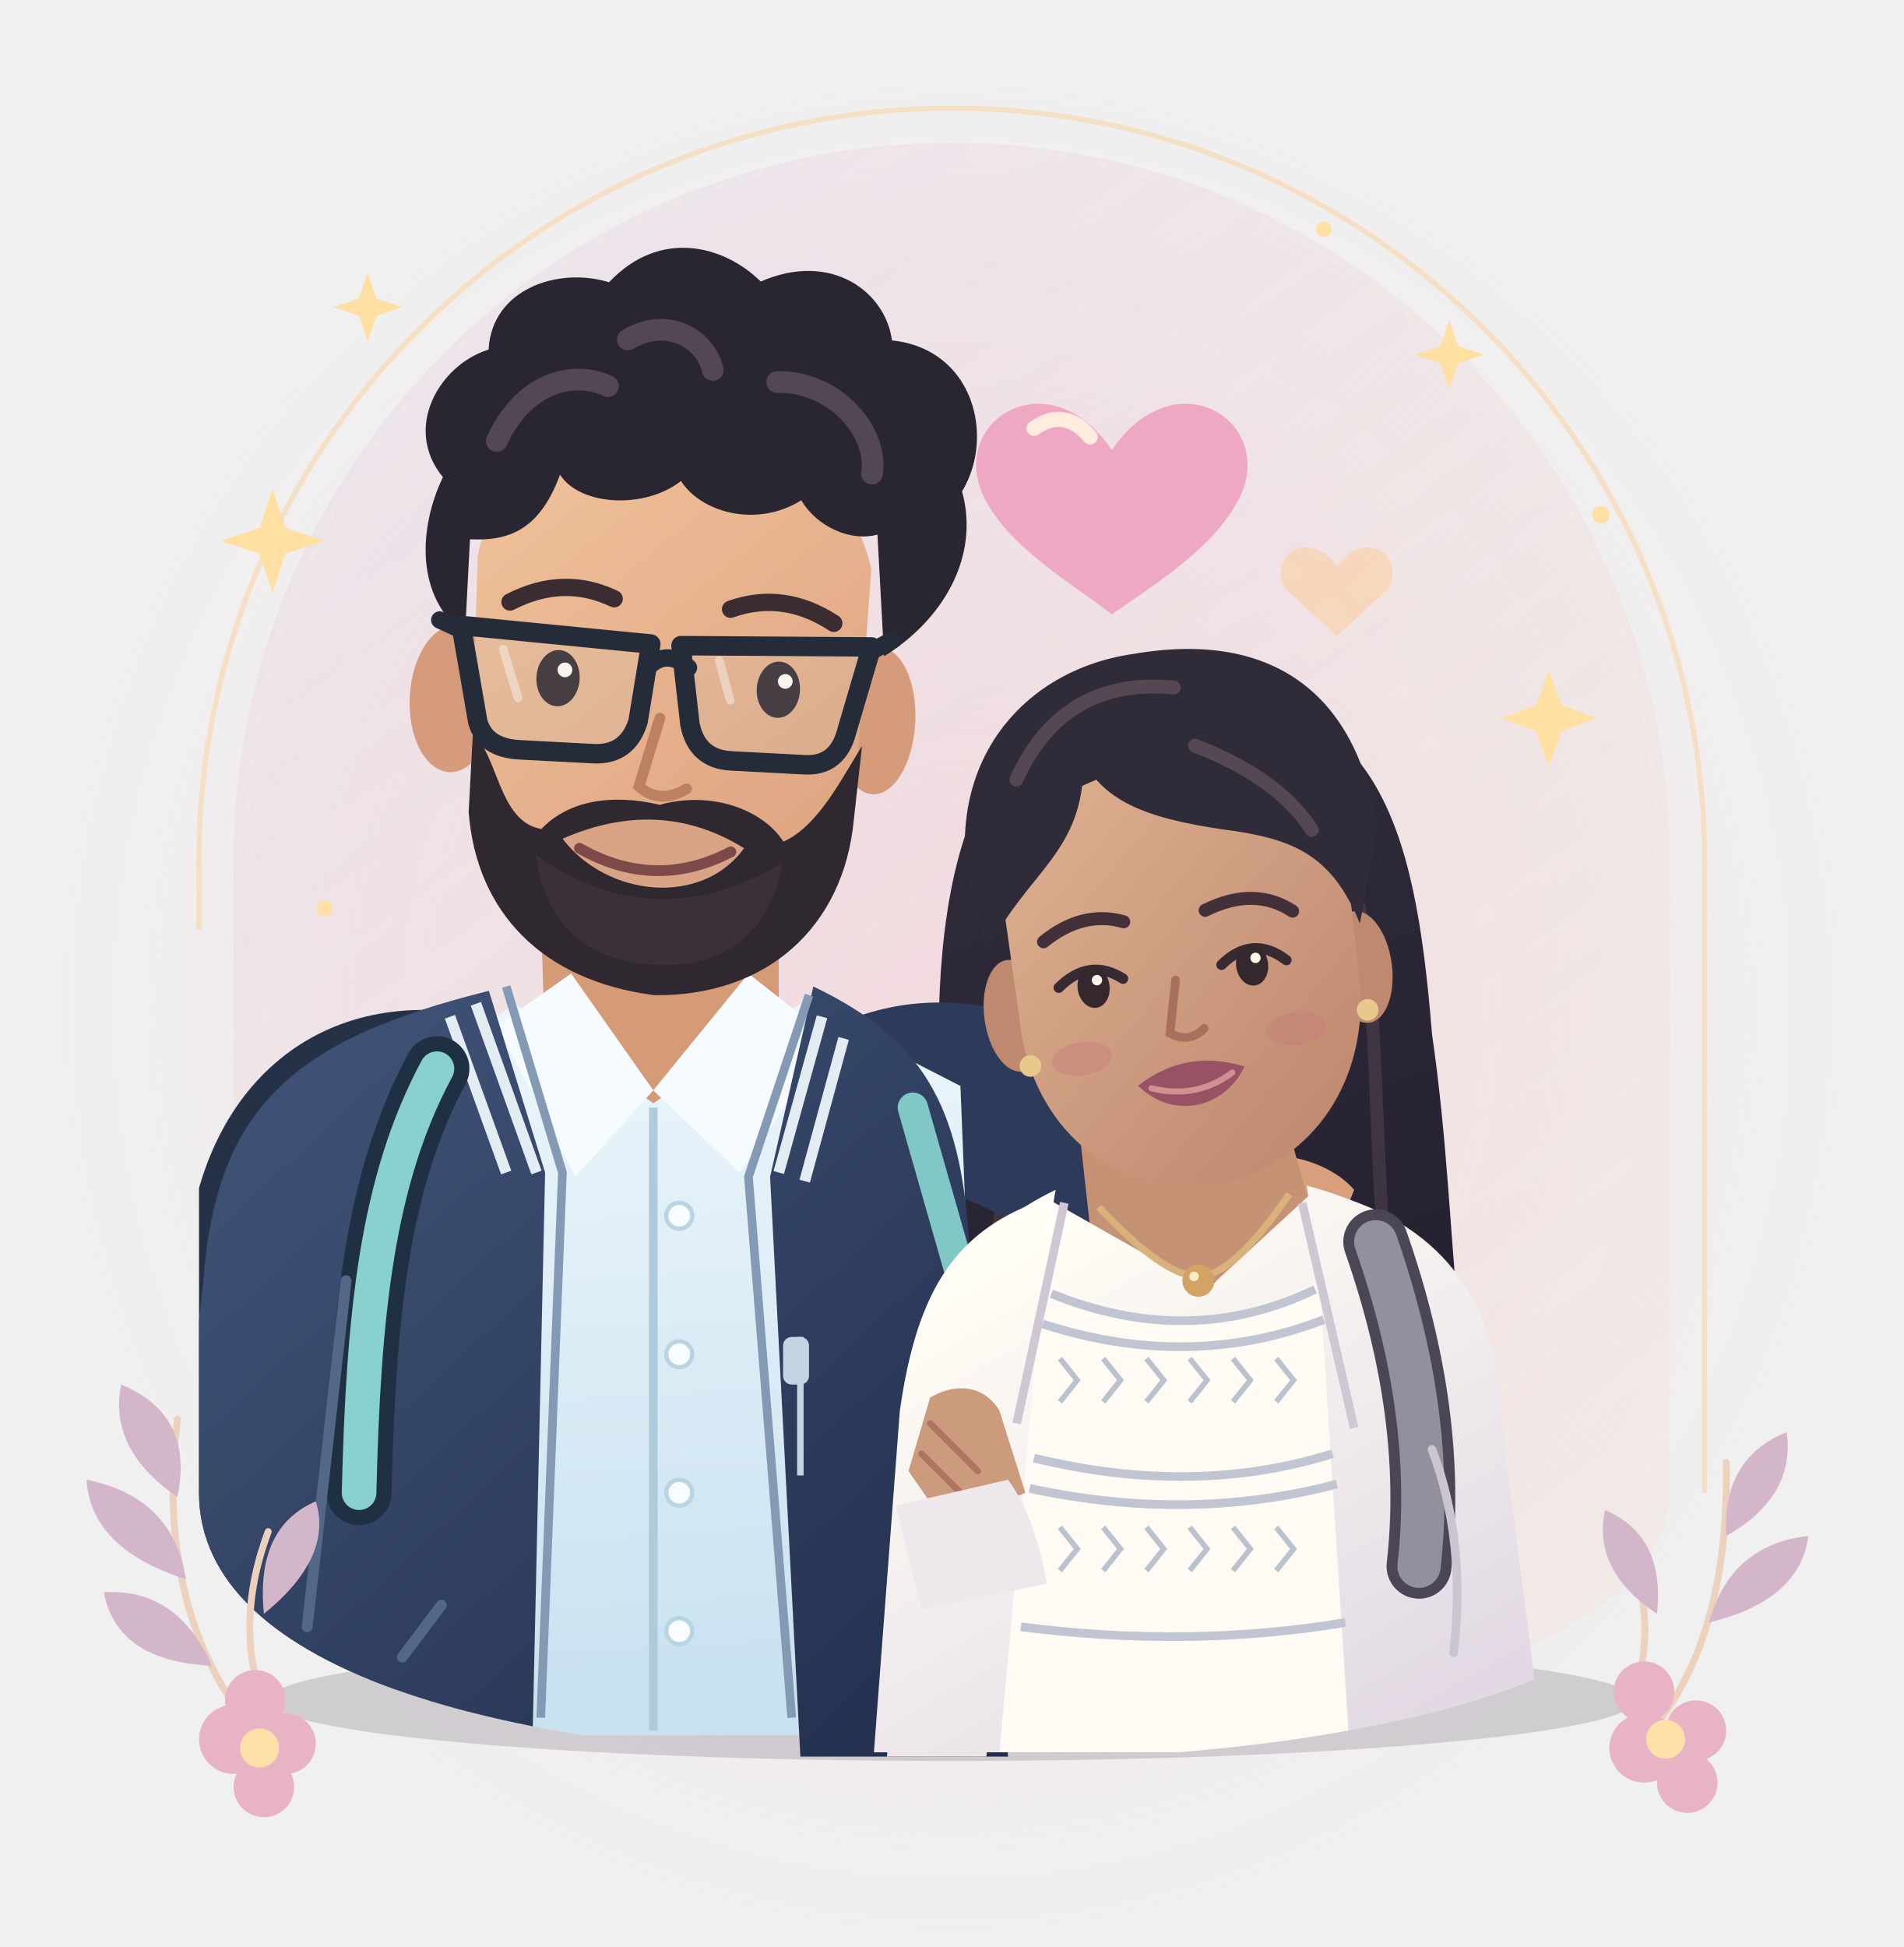
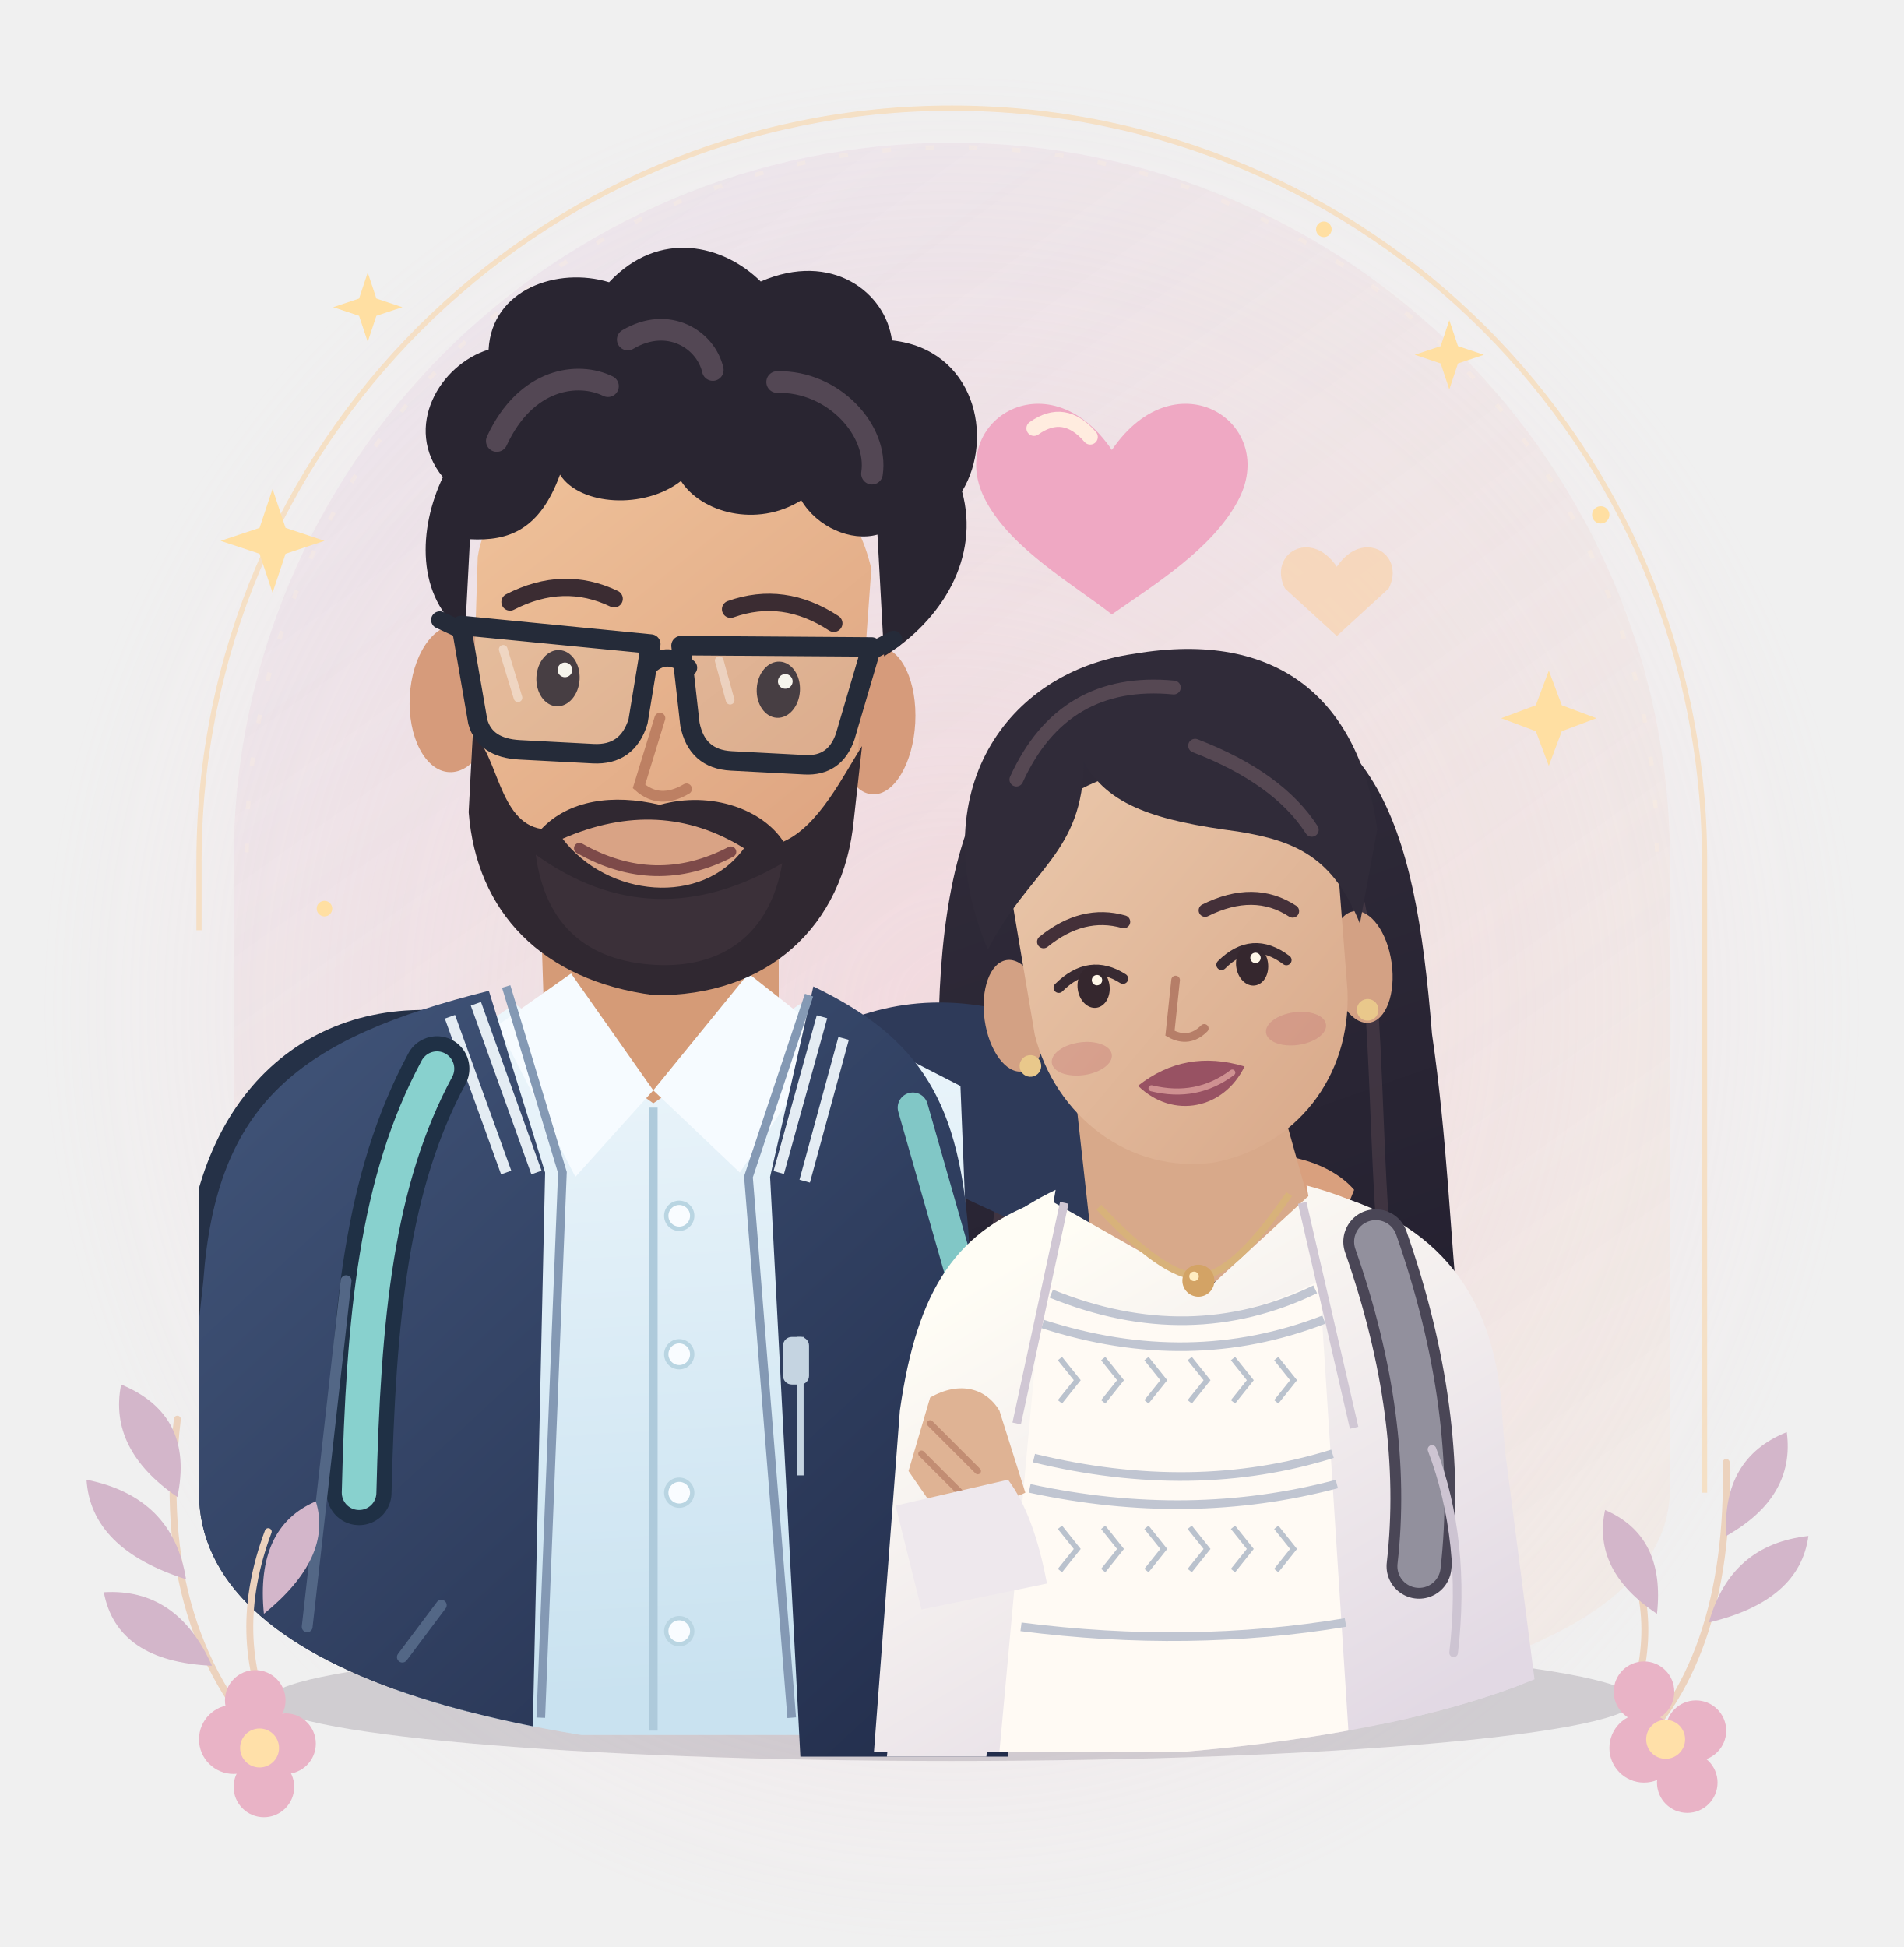
<svg xmlns="http://www.w3.org/2000/svg" viewBox="0 0 440 450" fill="none">
  <defs>
    <radialGradient id="halo">
      <stop stop-color="#f8c8d7" stop-opacity=".42" />
      <stop offset="1" stop-color="#f8c8d7" stop-opacity="0" />
    </radialGradient>
    <linearGradient id="arch" x1="99" y1="48" x2="334" y2="377" gradientUnits="userSpaceOnUse">
      <stop stop-color="#dec1df" stop-opacity=".24" />
      <stop offset="1" stop-color="#f6cba9" stop-opacity=".12" />
    </linearGradient>
    <linearGradient id="jacket" x1="93" y1="228" x2="246" y2="393" gradientUnits="userSpaceOnUse">
      <stop stop-color="#3e5175" />
      <stop offset="1" stop-color="#222d4b" />
    </linearGradient>
    <linearGradient id="shirt" x1="149" y1="221" x2="159" y2="391" gradientUnits="userSpaceOnUse">
      <stop stop-color="#eff7fc" />
      <stop offset="1" stop-color="#c9e2f0" />
    </linearGradient>
    <linearGradient id="skin-a" x1="116" y1="124" x2="195" y2="213" gradientUnits="userSpaceOnUse">
      <stop stop-color="#edbe97" />
      <stop offset="1" stop-color="#dca17e" />
    </linearGradient>
    <linearGradient id="skin-s" x1="239" y1="189" x2="310" y2="268" gradientUnits="userSpaceOnUse">
-       <stop stop-color="#dbad8e" />
-       <stop offset="1" stop-color="#bd876e" />
+       <stop stop-color="#e9c5a8" />
+       <stop offset="1" stop-color="#d8a889" />
    </linearGradient>
    <linearGradient id="cardigan" x1="265" y1="273" x2="335" y2="392" gradientUnits="userSpaceOnUse">
      <stop stop-color="#fffdf5" />
      <stop offset="1" stop-color="#e2d9e4" />
    </linearGradient>
    <linearGradient id="hair" x1="251" y1="168" x2="318" y2="358" gradientUnits="userSpaceOnUse">
      <stop stop-color="#302b39" />
      <stop offset="1" stop-color="#211e2e" />
    </linearGradient>
    <clipPath id="portrait">
      <path d="M46 199a174 174 0 0 1 348 0v146c0 41-70 62-174 62S46 386 46 345z" />
    </clipPath>
  </defs>
  <ellipse cx="220" cy="233" rx="212" ry="215" fill="url(#halo)" />
  <path d="M54 199a166 166 0 0 1 332 0v145c0 37-68 55-166 55S54 381 54 344z" fill="url(#arch)" />
  <path d="M46 215v-16a174 174 0 0 1 348 0v146" stroke="#f9d6a8" stroke-opacity=".6" stroke-width="1.2" />
  <path d="M57 197a163 163 0 0 1 326 0" stroke="#fff3de" stroke-opacity=".25" stroke-width="1" stroke-dasharray="2 8" />
  <ellipse cx="220" cy="393" rx="158" ry="14" fill="#24152e" opacity=".16" />
  <g clip-path="url(#portrait)">
    <path d="M274 158c-47-2-58 38-57 89-2 46-14 76-3 117 31 27 112 32 137-4-17-31-13-73-20-121-4-50-13-78-57-81z" fill="url(#hair)" />
    <path d="M314 209c8 38-1 101 21 135M241 210c-4 44-14 81-12 109" stroke="#584651" stroke-opacity=".5" stroke-width="3" stroke-linecap="round" />
    <path d="M112 235c-37-8-66 15-69 57l-9 109h74z" fill="#253147" />
    <path d="M198 235c34-12 66 11 96 33l-17 34-56-26z" fill="#2e3a59" />
    <path d="M284 268c10-3 23 0 29 7l-8 20-23-5z" fill="#d9a07e" />
    <path d="M125 211h55v30l-29 29-25-28z" fill="#d59b77" />
    <path d="M119 232l32 23 34-23 37 19 6 150H92l-5-147z" fill="url(#shirt)" />
    <path d="M132 225l19 27-18 20-18-35zM173 225l-22 27 20 19 21-31z" fill="#f6fbff" />
    <path d="M151 256v144" stroke="#aecadb" stroke-width="2" />
    <g fill="#f9fcff" stroke="#b9d5e2" stroke-width="1">
      <circle cx="157" cy="281" r="3" />
      <circle cx="157" cy="313" r="3" />
      <circle cx="157" cy="345" r="3" />
      <circle cx="157" cy="377" r="3" />
    </g>
    <path d="M113 229c-44 11-63 26-66 67l-12 110h88l3-135zM188 228l-10 44 7 134h48l-9-119c-2-32-11-47-36-59z" fill="url(#jacket)" />
    <path d="M117 228l13 43-5 126M187 230l-14 42 10 125" stroke="#8499b4" stroke-width="2" />
    <path d="M110 232l14 39M104 235l13 36M190 235l-10 36M195 240l-9 33" stroke="#e4ecf3" stroke-width="2.5" />
    <path d="M101 247c-14 26-17 57-18 98" stroke="#1f3045" stroke-width="15" stroke-linecap="round" />
    <path d="M101 247c-14 26-17 57-18 98" stroke="#88d1ce" stroke-width="8" stroke-linecap="round" />
    <path d="M211 256l14 49" stroke="#81c7c6" stroke-width="7" stroke-linecap="round" />
    <path d="M80 296l-9 80M102 371l-9 12" stroke="#536786" stroke-width="2.5" stroke-linecap="round" />
    <path d="M185 309v32" stroke="#c5d4e1" stroke-width="1.5" />
    <rect x="181" y="309" width="6" height="11" rx="2" fill="#c5d4e1" />
    <g transform="rotate(3 153 157)">
      <ellipse cx="105" cy="164" rx="10" ry="17" fill="#d69b7b" />
      <ellipse cx="203" cy="164" rx="9" ry="17" fill="#d69b7b" />
      <path d="M109 131c3-33 78-48 91-2l-1 50c-1 26-21 44-44 44-26 0-43-20-45-44z" fill="url(#skin-a)" />
      <path d="M107 149c-12-8-12-24-7-36-10-11-2-26 9-30 0-14 15-20 27-17 11-13 26-10 35-2 16-8 29 1 31 12 19 1 25 21 18 34 5 15-3 30-16 39l-3-28c-6 2-14-1-18-7-10 7-23 4-28-3-8 7-23 7-28 0-4 13-11 16-20 16z" fill="#292531" />
      <path d="M112 104c6-15 18-17 25-14M141 79c9-6 18-1 20 6M176 87c13-1 24 10 23 20" stroke="#534754" stroke-width="5" stroke-linecap="round" />
      <path d="M110 172c6 4 7 20 17 21 6-7 16-9 27-7 12-4 24 0 29 7 8-4 13-16 17-23l-1 17c-1 25-18 42-44 43-26-2-42-17-45-40z" fill="#302831" />
      <path d="M126 199q28 18 57-1c-2 17-13 25-28 25-16 0-26-8-29-24z" fill="#3b3039" />
      <path d="M132 195q22-11 42 0c-9 14-31 13-42 0z" fill="#d9a385" />
      <path d="M136 197q18 9 35-1" stroke="#7d4a49" stroke-width="2.5" stroke-linecap="round" />
      <path d="M153 166l-4 16q5 4 11 0" stroke="#bd8063" stroke-width="2.5" stroke-linecap="round" />
      <path d="M117 141q12-7 24-2M168 140q12-5 24 2" stroke="#3b2c32" stroke-width="4" stroke-linecap="round" />
      <ellipse cx="129" cy="158" rx="5" ry="6.5" fill="#382b30" />
      <ellipse cx="180" cy="158" rx="5" ry="6.5" fill="#382b30" />
      <circle cx="130.5" cy="156" r="1.7" fill="#fffaf0" />
      <circle cx="181.5" cy="156" r="1.7" fill="#fffaf0" />
      <path d="M106 147l5 22q2 6 10 6h17q8 0 10-8l2-18zM157 149l3 18q2 8 10 8h17q7 0 9-7l5-21z" fill="#b8cad4" fill-opacity=".12" stroke="#252b39" stroke-width="4.5" stroke-linejoin="round" />
      <path d="M150 154q4-4 9 0M106 148l-5-2M201 148l5-3" stroke="#252b39" stroke-width="4" stroke-linecap="round" />
      <path d="M116 152l4 11M166 152l3 9" stroke="#ffffff" stroke-opacity=".4" stroke-width="2" stroke-linecap="round" />
    </g>
-     <path d="M249 257l3 27 24 15 28-16-9-32z" fill="#c59275" />
+     <path d="M249 257l3 27 24 15 28-16-9-32z" fill="#d8a98a" />
    <path d="M242 277c-21 7-30 21-34 49l-6 79h151l-6-81c-2-23-13-42-43-49l-25 23z" fill="url(#cardigan)" />
    <path d="M241 296q31 17 64 0l7 109h-81z" fill="#fffaf4" />
    <path d="M243 299q32 13 61-1M241 306q34 11 65-1M239 337q37 9 69-1M238 344q37 8 71-1M236 376q39 5 75-1" stroke="#c0c5d1" stroke-width="2" />
    <g stroke="#b2bbc9" stroke-width="1.25" opacity=".9">
      <path d="M245 314l4 5-4 5m10-10 4 5-4 5m10-10 4 5-4 5m10-10 4 5-4 5m10-10 4 5-4 5m10-10 4 5-4 5" />
      <path d="M245 353l4 5-4 5m10-10 4 5-4 5m10-10 4 5-4 5m10-10 4 5-4 5m10-10 4 5-4 5m10-10 4 5-4 5" />
    </g>
    <path d="M244 275l-9 53-7 78h-23l9-91q3-27 30-40zM302 274l10 57 8 75h37l-12-93q-9-30-43-39z" fill="url(#cardigan)" />
    <path d="M246 278l-11 51M301 278l12 52" stroke="#d0c7d4" stroke-width="2" />
    <path d="M318 287q14 40 10 75" stroke="#4a4656" stroke-width="15" stroke-linecap="round" />
    <path d="M318 287q14 40 10 75" stroke="#92909d" stroke-width="10" stroke-linecap="round" />
    <path d="M331 335q8 21 5 47" stroke="#cdc4d2" stroke-width="2" stroke-linecap="round" />
    <path d="M254 279q15 16 23 16t21-19" stroke="#d8b27a" stroke-width="1.6" />
    <circle cx="277" cy="296" r="3.7" fill="#d3a365" />
    <circle cx="276" cy="295" r="1.1" fill="#ffedc2" />
    <g transform="rotate(-8 275 221)">
-       <ellipse cx="233" cy="229" rx="7" ry="13" fill="#be896e" />
-       <ellipse cx="314" cy="229" rx="7" ry="13" fill="#be896e" />
-       <path d="M234 198c5-25 66-35 80 4l-1 32c-2 23-18 39-39 40-23 0-39-17-40-40z" fill="url(#skin-s)" />
+       <ellipse cx="233" cy="229" rx="7" ry="13" fill="#d3a184" />
+       <ellipse cx="314" cy="229" rx="7" ry="13" fill="#d3a184" />
+       <path d="M236 198c5-25 62-34 76 4l-2 32c-2 20-17 34-36 35-20 0-35-16-37-35z" fill="url(#skin-s)" />
      <path d="M229 213c-10-38 13-63 43-63 34-1 50 18 50 48l-7 21c-4-16-12-21-25-25-18-5-29-10-33-21-3 21-16 23-28 40z" fill="#302b39" />
      <path d="M241 175q14-22 39-16M283 173q18 10 24 23" stroke="#63525c" stroke-opacity=".75" stroke-width="3.2" stroke-linecap="round" />
      <path d="M242 213q10-6 19-2M280 211q12-4 20 3" stroke="#443039" stroke-width="3" stroke-linecap="round" />
      <path d="M244 224q8-6 15 0M282 224q8-6 15 1" stroke="#382a32" stroke-width="2.4" stroke-linecap="round" />
      <ellipse cx="252" cy="225" rx="3.7" ry="4.8" fill="#35272e" />
      <ellipse cx="289" cy="225" rx="3.7" ry="4.8" fill="#35272e" />
      <circle cx="253" cy="223.5" r="1.2" fill="#fff7e8" />
      <circle cx="290" cy="223.5" r="1.2" fill="#fff7e8" />
-       <path d="M271 226l-3 12q4 3 8 0" stroke="#a96f5d" stroke-width="2" stroke-linecap="round" />
+       <path d="M271 226l-3 12q4 3 8 0" stroke="#b67e68" stroke-width="2" stroke-linecap="round" />
      <ellipse cx="247" cy="241" rx="7" ry="3.8" fill="#c57a79" opacity=".4" />
      <ellipse cx="297" cy="241" rx="7" ry="3.8" fill="#c57a79" opacity=".4" />
      <path d="M259 249q12-7 25-1c-6 9-18 10-25 1z" fill="#985263" />
      <path d="M262 250q10 4 19-1" stroke="#cf9191" stroke-width="1.4" stroke-linecap="round" />
      <circle cx="235" cy="241" r="2.5" fill="#e9c88b" />
      <circle cx="314" cy="239" r="2.5" fill="#e9c88b" />
    </g>
-     <path d="M215 323c7-4 13-2 16 3l6 19-18 8-9-13z" fill="#cc9a7c" />
-     <path d="M215 329l11 11M213 336l9 9" stroke="#ab755f" stroke-width="1.5" stroke-linecap="round" />
+     <path d="M215 323c7-4 13-2 16 3l6 19-18 8-9-13z" fill="#dfb394" />
+     <path d="M215 329l11 11M213 336l9 9" stroke="#c28d73" stroke-width="1.5" stroke-linecap="round" />
    <path d="M233 342q6 8 9 24l-29 6-6-24z" fill="#eee8ed" />
  </g>
  <g stroke="#ecd2bd" stroke-width="1.6" stroke-linecap="round">
    <path d="M65 407q-30-29-24-79M63 399q-10-21-1-45M375 407q25-22 24-69M377 394q8-22-4-42" />
    <path d="M41 346q-16-11-13-26 17 7 13 26M43 365q-22-7-23-23 20 4 23 23M49 385q-22-1-25-17 17-1 25 17M61 373q16-13 12-26-14 6-12 26M399 355q16-9 14-24-15 6-14 24M395 375q21-5 23-20-18 2-23 20M383 373q-15-10-12-24 14 6 12 24" fill="#d3b6ca" stroke="none" />
  </g>
  <g fill="#e9b3c6">
    <circle cx="54" cy="402" r="8" />
    <circle cx="66" cy="403" r="7" />
    <circle cx="59" cy="393" r="7" />
    <circle cx="61" cy="413" r="7" />
    <circle cx="380" cy="404" r="8" />
    <circle cx="392" cy="400" r="7" />
    <circle cx="380" cy="391" r="7" />
    <circle cx="390" cy="412" r="7" />
  </g>
  <circle cx="60" cy="404" r="4.5" fill="#ffe0a9" />
  <circle cx="385" cy="402" r="4.5" fill="#ffe0a9" />
  <g fill="#ffdfa2">
    <path d="M63 113l3 9 9 3-9 3-3 9-3-9-9-3 9-3zM358 155l3 8 8 3-8 3-3 8-3-8-8-3 8-3zM335 74l2 6 6 2-6 2-2 6-2-6-6-2 6-2zM85 63l2 6 6 2-6 2-2 6-2-6-6-2 6-2z" />
    <circle cx="370" cy="119" r="2" />
    <circle cx="75" cy="210" r="1.8" />
    <circle cx="306" cy="53" r="1.8" />
  </g>
  <path d="M257 104c-15-22-39-6-29 12 6 11 20 19 29 26 10-7 23-15 29-26 10-18-14-34-29-12z" fill="#efa8c3" />
  <path d="M239 99q7-5 13 2" stroke="#ffecdf" stroke-width="3.5" stroke-linecap="round" />
  <path d="M309 131c-6-9-16-3-12 5l12 11 12-11c4-8-6-14-12-5z" fill="#f8d4b3" opacity=".8" />
</svg>
